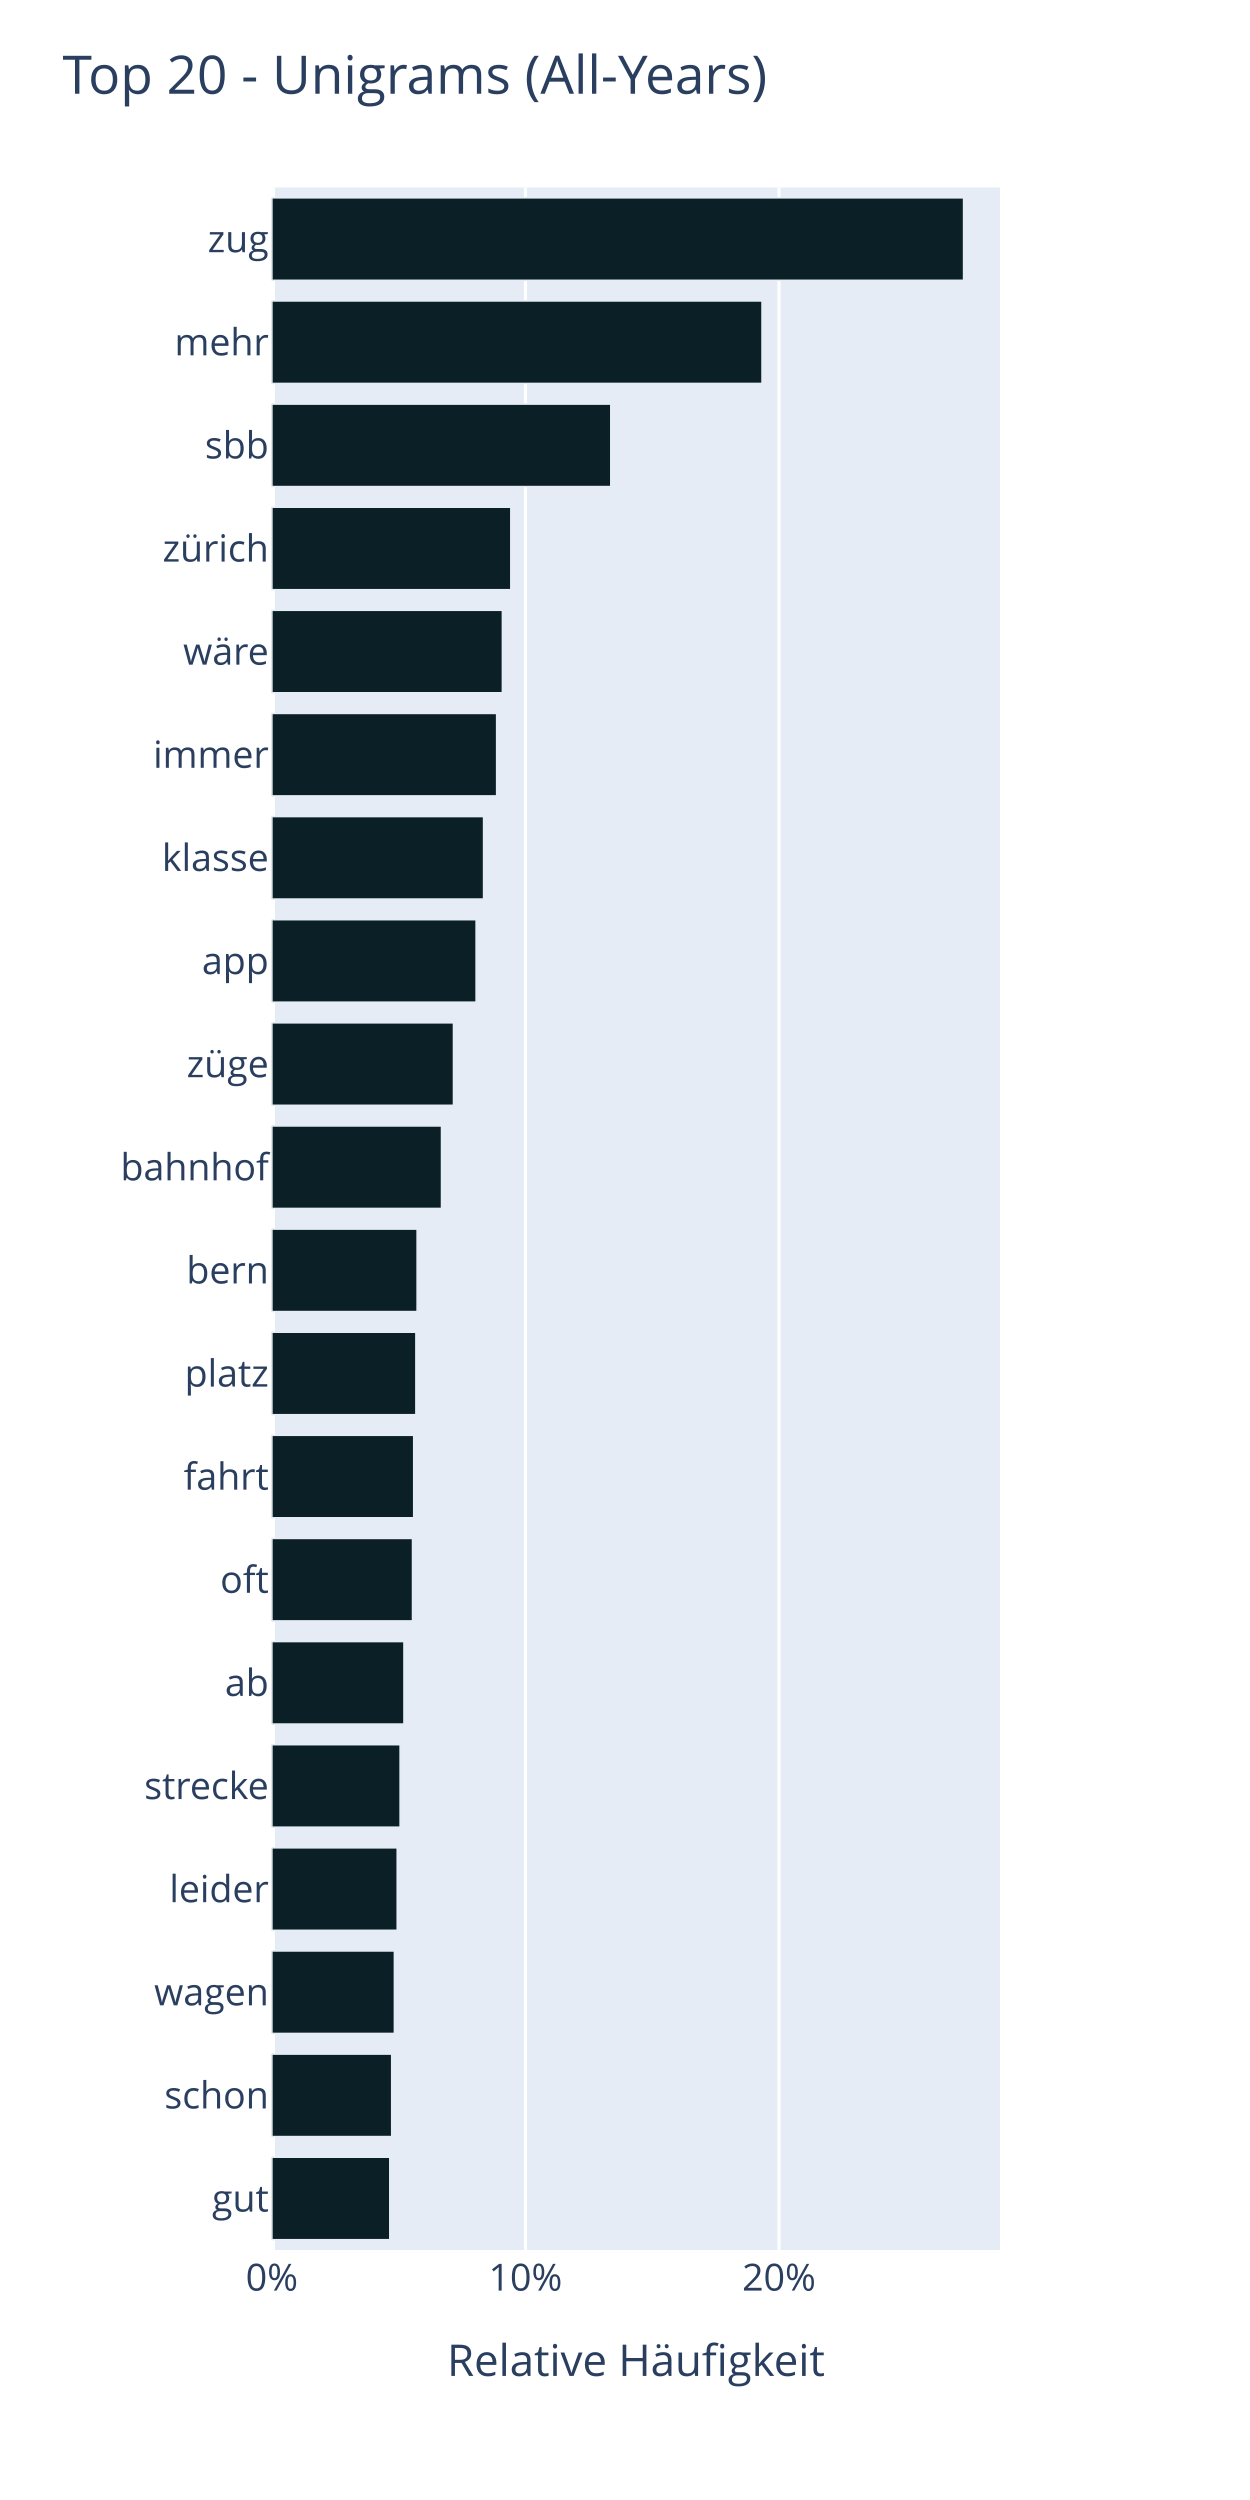
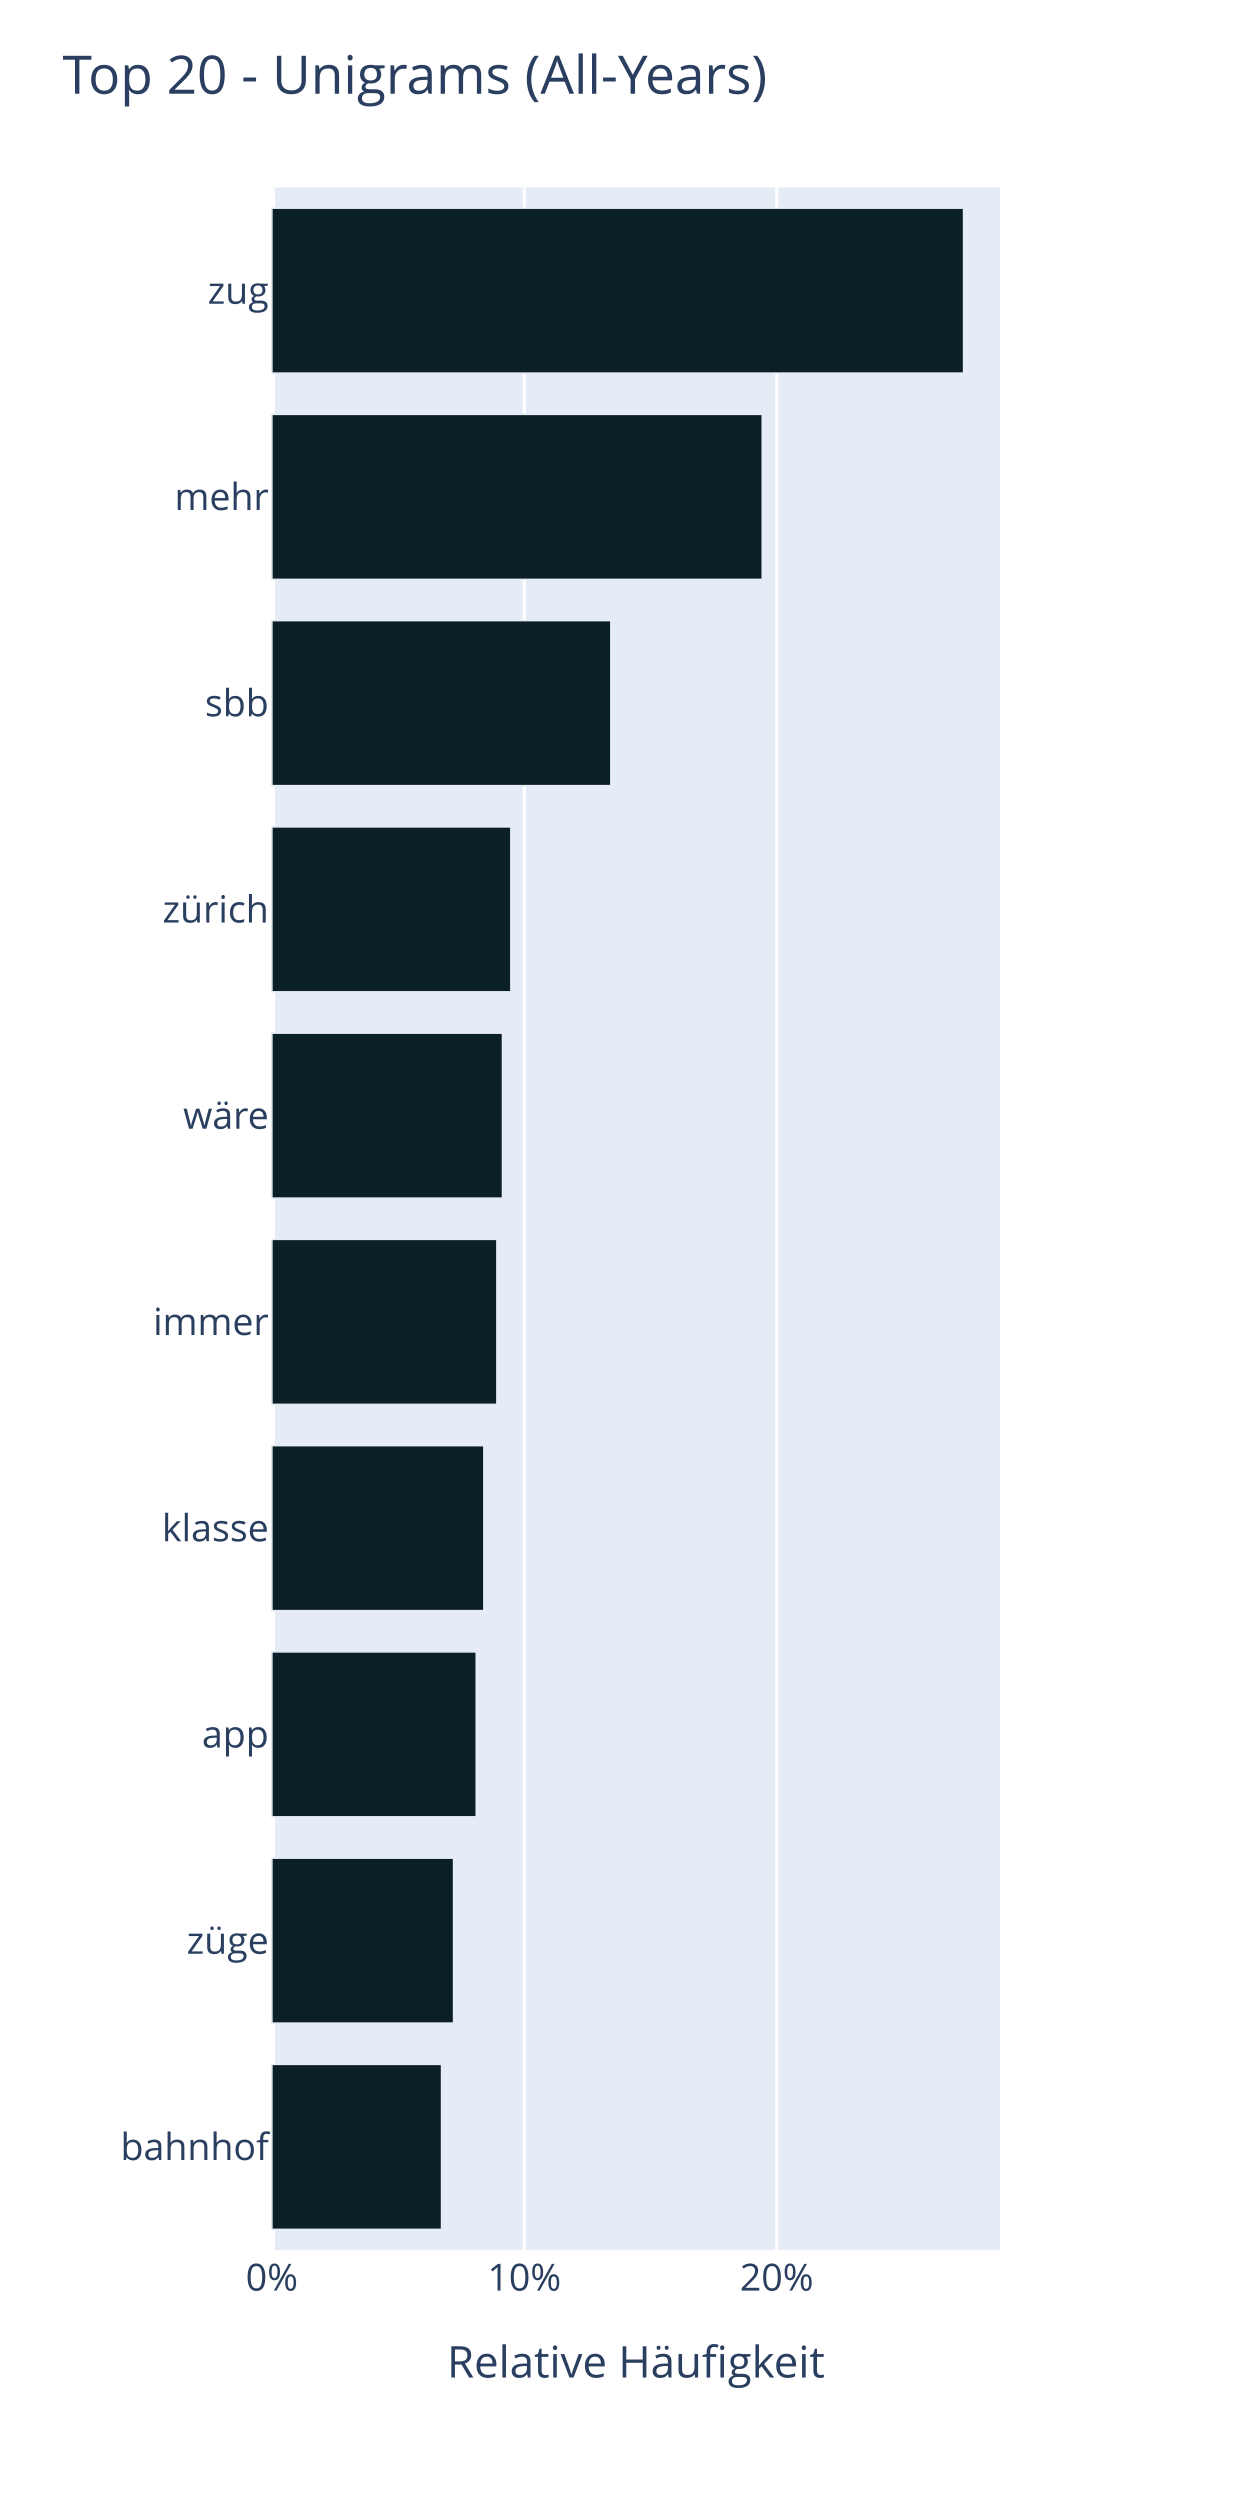
<svg xmlns="http://www.w3.org/2000/svg" class="main-svg" width="400" height="800" style="" viewBox="0 0 400 800">
  <rect x="0" y="0" width="400" height="800" style="fill: rgb(255, 255, 255); fill-opacity: 1;" />
-   <defs id="defs-496a46">
+   <defs id="defs-0d122c">
    <g class="clips">
-       <clipPath id="clip496a46xyplot" class="plotclip">
+       <clipPath id="clip0d122cxyplot" class="plotclip">
        <rect width="233" height="660" />
      </clipPath>
-       <clipPath class="axesclip" id="clip496a46x">
+       <clipPath class="axesclip" id="clip0d122cx">
        <rect x="87" y="0" width="233" height="800" />
      </clipPath>
-       <clipPath class="axesclip" id="clip496a46y">
+       <clipPath class="axesclip" id="clip0d122cy">
        <rect x="0" y="60" width="400" height="660" />
      </clipPath>
-       <clipPath class="axesclip" id="clip496a46xy">
+       <clipPath class="axesclip" id="clip0d122cxy">
        <rect x="87" y="60" width="233" height="660" />
      </clipPath>
    </g>
    <g class="gradients" />
    <g class="patterns" />
  </defs>
  <g class="bglayer">
    <rect class="bg" x="87" y="60" width="233" height="660" style="fill: rgb(229, 236, 246); fill-opacity: 1; stroke-width: 0;" />
  </g>
  <g class="layer-below">
    <g class="imagelayer" />
    <g class="shapelayer" />
  </g>
  <g class="cartesianlayer">
    <g class="subplot xy">
      <g class="layer-subplot">
        <g class="shapelayer" />
        <g class="imagelayer" />
      </g>
      <g class="minor-gridlayer">
        <g class="x" />
        <g class="y" />
      </g>
      <g class="gridlayer">
        <g class="x">
-           <path class="xgrid crisp" transform="translate(168.14,0)" d="M0,60v660" style="stroke: rgb(255, 255, 255); stroke-opacity: 1; stroke-width: 1px;" />
-           <path class="xgrid crisp" transform="translate(249.28,0)" d="M0,60v660" style="stroke: rgb(255, 255, 255); stroke-opacity: 1; stroke-width: 1px;" />
+           <path class="xgrid crisp" transform="translate(167.78,0)" d="M0,60v660" style="stroke: rgb(255, 255, 255); stroke-opacity: 1; stroke-width: 1px;" />
+           <path class="xgrid crisp" transform="translate(248.55,0)" d="M0,60v660" style="stroke: rgb(255, 255, 255); stroke-opacity: 1; stroke-width: 1px;" />
        </g>
        <g class="y" />
      </g>
      <g class="zerolinelayer">
        <path class="xzl zl crisp" transform="translate(87,0)" d="M0,60v660" style="stroke: rgb(255, 255, 255); stroke-opacity: 1; stroke-width: 2px;" />
      </g>
      <path class="xlines-below" />
      <path class="ylines-below" />
      <g class="overlines-below" />
      <g class="xaxislayer-below" />
      <g class="yaxislayer-below" />
      <g class="overaxes-below" />
-       <g class="plot" transform="translate(87,60)" clip-path="url(#clip496a46xyplot)">
+       <g class="plot" transform="translate(87,60)" clip-path="url(#clip0d122cxyplot)">
        <g class="barlayer mlayer">
          <g class="trace bars" style="opacity: 1;">
            <g class="points">
              <g class="point">
-                 <path d="M0,656.7V630.3H37.74V656.7Z" style="vector-effect: non-scaling-stroke; opacity: 1; stroke-width: 0.5px; fill: rgb(11, 31, 38); fill-opacity: 1; stroke: rgb(229, 236, 246); stroke-opacity: 1;" />
+                 <path d="M0,653.4V600.6H54.3V653.4Z" style="vector-effect: non-scaling-stroke; opacity: 1; stroke-width: 0.5px; fill: rgb(11, 31, 38); fill-opacity: 1; stroke: rgb(229, 236, 246); stroke-opacity: 1;" />
              </g>
              <g class="point">
-                 <path d="M0,623.7V597.3H38.35V623.7Z" style="vector-effect: non-scaling-stroke; opacity: 1; stroke-width: 0.5px; fill: rgb(11, 31, 38); fill-opacity: 1; stroke: rgb(229, 236, 246); stroke-opacity: 1;" />
+                 <path d="M0,587.4V534.6H58.15V587.4Z" style="vector-effect: non-scaling-stroke; opacity: 1; stroke-width: 0.5px; fill: rgb(11, 31, 38); fill-opacity: 1; stroke: rgb(229, 236, 246); stroke-opacity: 1;" />
              </g>
              <g class="point">
-                 <path d="M0,590.7V564.3H39.21V590.7Z" style="vector-effect: non-scaling-stroke; opacity: 1; stroke-width: 0.5px; fill: rgb(11, 31, 38); fill-opacity: 1; stroke: rgb(229, 236, 246); stroke-opacity: 1;" />
+                 <path d="M0,521.4V468.6H65.4V521.4Z" style="vector-effect: non-scaling-stroke; opacity: 1; stroke-width: 0.5px; fill: rgb(11, 31, 38); fill-opacity: 1; stroke: rgb(229, 236, 246); stroke-opacity: 1;" />
              </g>
              <g class="point">
-                 <path d="M0,557.7V531.3H40.11V557.7Z" style="vector-effect: non-scaling-stroke; opacity: 1; stroke-width: 0.5px; fill: rgb(11, 31, 38); fill-opacity: 1; stroke: rgb(229, 236, 246); stroke-opacity: 1;" />
+                 <path d="M0,455.4V402.6H67.84V455.4Z" style="vector-effect: non-scaling-stroke; opacity: 1; stroke-width: 0.5px; fill: rgb(11, 31, 38); fill-opacity: 1; stroke: rgb(229, 236, 246); stroke-opacity: 1;" />
              </g>
              <g class="point">
-                 <path d="M0,524.7V498.3H41.04V524.7Z" style="vector-effect: non-scaling-stroke; opacity: 1; stroke-width: 0.5px; fill: rgb(11, 31, 38); fill-opacity: 1; stroke: rgb(229, 236, 246); stroke-opacity: 1;" />
+                 <path d="M0,389.4V336.6H72.01V389.4Z" style="vector-effect: non-scaling-stroke; opacity: 1; stroke-width: 0.5px; fill: rgb(11, 31, 38); fill-opacity: 1; stroke: rgb(229, 236, 246); stroke-opacity: 1;" />
              </g>
              <g class="point">
-                 <path d="M0,491.7V465.3H42.27V491.7Z" style="vector-effect: non-scaling-stroke; opacity: 1; stroke-width: 0.5px; fill: rgb(11, 31, 38); fill-opacity: 1; stroke: rgb(229, 236, 246); stroke-opacity: 1;" />
+                 <path d="M0,323.4V270.6H73.8V323.4Z" style="vector-effect: non-scaling-stroke; opacity: 1; stroke-width: 0.5px; fill: rgb(11, 31, 38); fill-opacity: 1; stroke: rgb(229, 236, 246); stroke-opacity: 1;" />
              </g>
              <g class="point">
-                 <path d="M0,458.7V432.3H45.01V458.7Z" style="vector-effect: non-scaling-stroke; opacity: 1; stroke-width: 0.5px; fill: rgb(11, 31, 38); fill-opacity: 1; stroke: rgb(229, 236, 246); stroke-opacity: 1;" />
+                 <path d="M0,257.4V204.6H76.48V257.4Z" style="vector-effect: non-scaling-stroke; opacity: 1; stroke-width: 0.5px; fill: rgb(11, 31, 38); fill-opacity: 1; stroke: rgb(229, 236, 246); stroke-opacity: 1;" />
              </g>
              <g class="point">
-                 <path d="M0,425.7V399.3H45.39V425.7Z" style="vector-effect: non-scaling-stroke; opacity: 1; stroke-width: 0.5px; fill: rgb(11, 31, 38); fill-opacity: 1; stroke: rgb(229, 236, 246); stroke-opacity: 1;" />
+                 <path d="M0,191.4V138.6H108.48V191.4Z" style="vector-effect: non-scaling-stroke; opacity: 1; stroke-width: 0.5px; fill: rgb(11, 31, 38); fill-opacity: 1; stroke: rgb(229, 236, 246); stroke-opacity: 1;" />
              </g>
              <g class="point">
-                 <path d="M0,392.7V366.3H46.09V392.7Z" style="vector-effect: non-scaling-stroke; opacity: 1; stroke-width: 0.5px; fill: rgb(11, 31, 38); fill-opacity: 1; stroke: rgb(229, 236, 246); stroke-opacity: 1;" />
+                 <path d="M0,125.4V72.6H156.92V125.4Z" style="vector-effect: non-scaling-stroke; opacity: 1; stroke-width: 0.5px; fill: rgb(11, 31, 38); fill-opacity: 1; stroke: rgb(229, 236, 246); stroke-opacity: 1;" />
              </g>
              <g class="point">
-                 <path d="M0,359.7V333.3H46.48V359.7Z" style="vector-effect: non-scaling-stroke; opacity: 1; stroke-width: 0.5px; fill: rgb(11, 31, 38); fill-opacity: 1; stroke: rgb(229, 236, 246); stroke-opacity: 1;" />
-               </g>
-               <g class="point">
-                 <path d="M0,326.7V300.3H54.29V326.7Z" style="vector-effect: non-scaling-stroke; opacity: 1; stroke-width: 0.5px; fill: rgb(11, 31, 38); fill-opacity: 1; stroke: rgb(229, 236, 246); stroke-opacity: 1;" />
-               </g>
-               <g class="point">
-                 <path d="M0,293.7V267.3H58.12V293.7Z" style="vector-effect: non-scaling-stroke; opacity: 1; stroke-width: 0.5px; fill: rgb(11, 31, 38); fill-opacity: 1; stroke: rgb(229, 236, 246); stroke-opacity: 1;" />
-               </g>
-               <g class="point">
-                 <path d="M0,260.7V234.3H65.36V260.7Z" style="vector-effect: non-scaling-stroke; opacity: 1; stroke-width: 0.5px; fill: rgb(11, 31, 38); fill-opacity: 1; stroke: rgb(229, 236, 246); stroke-opacity: 1;" />
-               </g>
-               <g class="point">
-                 <path d="M0,227.7V201.3H67.75V227.7Z" style="vector-effect: non-scaling-stroke; opacity: 1; stroke-width: 0.5px; fill: rgb(11, 31, 38); fill-opacity: 1; stroke: rgb(229, 236, 246); stroke-opacity: 1;" />
-               </g>
-               <g class="point">
-                 <path d="M0,194.7V168.3H71.93V194.7Z" style="vector-effect: non-scaling-stroke; opacity: 1; stroke-width: 0.5px; fill: rgb(11, 31, 38); fill-opacity: 1; stroke: rgb(229, 236, 246); stroke-opacity: 1;" />
-               </g>
-               <g class="point">
-                 <path d="M0,161.7V135.3H73.77V161.7Z" style="vector-effect: non-scaling-stroke; opacity: 1; stroke-width: 0.5px; fill: rgb(11, 31, 38); fill-opacity: 1; stroke: rgb(229, 236, 246); stroke-opacity: 1;" />
-               </g>
-               <g class="point">
-                 <path d="M0,128.7V102.3H76.47V128.7Z" style="vector-effect: non-scaling-stroke; opacity: 1; stroke-width: 0.5px; fill: rgb(11, 31, 38); fill-opacity: 1; stroke: rgb(229, 236, 246); stroke-opacity: 1;" />
-               </g>
-               <g class="point">
-                 <path d="M0,95.7V69.3H108.46V95.7Z" style="vector-effect: non-scaling-stroke; opacity: 1; stroke-width: 0.5px; fill: rgb(11, 31, 38); fill-opacity: 1; stroke: rgb(229, 236, 246); stroke-opacity: 1;" />
-               </g>
-               <g class="point">
-                 <path d="M0,62.7V36.3H156.85V62.7Z" style="vector-effect: non-scaling-stroke; opacity: 1; stroke-width: 0.5px; fill: rgb(11, 31, 38); fill-opacity: 1; stroke: rgb(229, 236, 246); stroke-opacity: 1;" />
-               </g>
-               <g class="point">
-                 <path d="M0,29.7V3.3H221.35V29.7Z" style="vector-effect: non-scaling-stroke; opacity: 1; stroke-width: 0.5px; fill: rgb(11, 31, 38); fill-opacity: 1; stroke: rgb(229, 236, 246); stroke-opacity: 1;" />
+                 <path d="M0,59.4V6.6H221.35V59.4Z" style="vector-effect: non-scaling-stroke; opacity: 1; stroke-width: 0.5px; fill: rgb(11, 31, 38); fill-opacity: 1; stroke: rgb(229, 236, 246); stroke-opacity: 1;" />
              </g>
            </g>
          </g>
        </g>
      </g>
      <g class="overplot" />
      <path class="xlines-above crisp" d="M0,0" style="fill: none;" />
      <path class="ylines-above crisp" d="M0,0" style="fill: none;" />
      <g class="overlines-above" />
      <g class="xaxislayer-above">
        <g class="xtick">
          <text text-anchor="middle" x="0" y="733" transform="translate(87,0)" style="font-family: 'Open Sans', verdana, arial, sans-serif; font-size: 12px; fill: rgb(42, 63, 95); fill-opacity: 1; white-space: pre; opacity: 1;">0%</text>
        </g>
        <g class="xtick">
-           <text text-anchor="middle" x="0" y="733" style="font-family: 'Open Sans', verdana, arial, sans-serif; font-size: 12px; fill: rgb(42, 63, 95); fill-opacity: 1; white-space: pre; opacity: 1;" transform="translate(168.14,0)">10%</text>
+           <text text-anchor="middle" x="0" y="733" style="font-family: 'Open Sans', verdana, arial, sans-serif; font-size: 12px; fill: rgb(42, 63, 95); fill-opacity: 1; white-space: pre; opacity: 1;" transform="translate(167.78,0)">10%</text>
        </g>
        <g class="xtick">
-           <text text-anchor="middle" x="0" y="733" style="font-family: 'Open Sans', verdana, arial, sans-serif; font-size: 12px; fill: rgb(42, 63, 95); fill-opacity: 1; white-space: pre; opacity: 1;" transform="translate(249.28,0)">20%</text>
+           <text text-anchor="middle" x="0" y="733" style="font-family: 'Open Sans', verdana, arial, sans-serif; font-size: 12px; fill: rgb(42, 63, 95); fill-opacity: 1; white-space: pre; opacity: 1;" transform="translate(248.55,0)">20%</text>
        </g>
      </g>
      <g class="yaxislayer-above">
        <g class="ytick">
-           <text text-anchor="end" x="86" y="4.2" transform="translate(0,703.5)" style="font-family: 'Open Sans', verdana, arial, sans-serif; font-size: 12px; fill: rgb(42, 63, 95); fill-opacity: 1; white-space: pre; opacity: 1;">gut</text>
+           <text text-anchor="end" x="86" y="4.2" transform="translate(0,687)" style="font-family: 'Open Sans', verdana, arial, sans-serif; font-size: 12px; fill: rgb(42, 63, 95); fill-opacity: 1; white-space: pre; opacity: 1;">bahnhof</text>
        </g>
        <g class="ytick">
-           <text text-anchor="end" x="86" y="4.2" transform="translate(0,670.5)" style="font-family: 'Open Sans', verdana, arial, sans-serif; font-size: 12px; fill: rgb(42, 63, 95); fill-opacity: 1; white-space: pre; opacity: 1;">schon</text>
+           <text text-anchor="end" x="86" y="4.2" transform="translate(0,621)" style="font-family: 'Open Sans', verdana, arial, sans-serif; font-size: 12px; fill: rgb(42, 63, 95); fill-opacity: 1; white-space: pre; opacity: 1;">züge</text>
        </g>
        <g class="ytick">
-           <text text-anchor="end" x="86" y="4.2" transform="translate(0,637.5)" style="font-family: 'Open Sans', verdana, arial, sans-serif; font-size: 12px; fill: rgb(42, 63, 95); fill-opacity: 1; white-space: pre; opacity: 1;">wagen</text>
+           <text text-anchor="end" x="86" y="4.2" transform="translate(0,555)" style="font-family: 'Open Sans', verdana, arial, sans-serif; font-size: 12px; fill: rgb(42, 63, 95); fill-opacity: 1; white-space: pre; opacity: 1;">app</text>
        </g>
        <g class="ytick">
-           <text text-anchor="end" x="86" y="4.2" transform="translate(0,604.5)" style="font-family: 'Open Sans', verdana, arial, sans-serif; font-size: 12px; fill: rgb(42, 63, 95); fill-opacity: 1; white-space: pre; opacity: 1;">leider</text>
+           <text text-anchor="end" x="86" y="4.2" transform="translate(0,489)" style="font-family: 'Open Sans', verdana, arial, sans-serif; font-size: 12px; fill: rgb(42, 63, 95); fill-opacity: 1; white-space: pre; opacity: 1;">klasse</text>
        </g>
        <g class="ytick">
-           <text text-anchor="end" x="86" y="4.2" transform="translate(0,571.5)" style="font-family: 'Open Sans', verdana, arial, sans-serif; font-size: 12px; fill: rgb(42, 63, 95); fill-opacity: 1; white-space: pre; opacity: 1;">strecke</text>
+           <text text-anchor="end" x="86" y="4.2" transform="translate(0,423)" style="font-family: 'Open Sans', verdana, arial, sans-serif; font-size: 12px; fill: rgb(42, 63, 95); fill-opacity: 1; white-space: pre; opacity: 1;">immer</text>
        </g>
        <g class="ytick">
-           <text text-anchor="end" x="86" y="4.2" transform="translate(0,538.5)" style="font-family: 'Open Sans', verdana, arial, sans-serif; font-size: 12px; fill: rgb(42, 63, 95); fill-opacity: 1; white-space: pre; opacity: 1;">ab</text>
+           <text text-anchor="end" x="86" y="4.2" transform="translate(0,357)" style="font-family: 'Open Sans', verdana, arial, sans-serif; font-size: 12px; fill: rgb(42, 63, 95); fill-opacity: 1; white-space: pre; opacity: 1;">wäre</text>
        </g>
        <g class="ytick">
-           <text text-anchor="end" x="86" y="4.2" transform="translate(0,505.5)" style="font-family: 'Open Sans', verdana, arial, sans-serif; font-size: 12px; fill: rgb(42, 63, 95); fill-opacity: 1; white-space: pre; opacity: 1;">oft</text>
+           <text text-anchor="end" x="86" y="4.2" transform="translate(0,291)" style="font-family: 'Open Sans', verdana, arial, sans-serif; font-size: 12px; fill: rgb(42, 63, 95); fill-opacity: 1; white-space: pre; opacity: 1;">zürich</text>
        </g>
        <g class="ytick">
-           <text text-anchor="end" x="86" y="4.2" transform="translate(0,472.5)" style="font-family: 'Open Sans', verdana, arial, sans-serif; font-size: 12px; fill: rgb(42, 63, 95); fill-opacity: 1; white-space: pre; opacity: 1;">fahrt</text>
+           <text text-anchor="end" x="86" y="4.2" transform="translate(0,225)" style="font-family: 'Open Sans', verdana, arial, sans-serif; font-size: 12px; fill: rgb(42, 63, 95); fill-opacity: 1; white-space: pre; opacity: 1;">sbb</text>
        </g>
        <g class="ytick">
-           <text text-anchor="end" x="86" y="4.2" transform="translate(0,439.5)" style="font-family: 'Open Sans', verdana, arial, sans-serif; font-size: 12px; fill: rgb(42, 63, 95); fill-opacity: 1; white-space: pre; opacity: 1;">platz</text>
+           <text text-anchor="end" x="86" y="4.2" transform="translate(0,159)" style="font-family: 'Open Sans', verdana, arial, sans-serif; font-size: 12px; fill: rgb(42, 63, 95); fill-opacity: 1; white-space: pre; opacity: 1;">mehr</text>
        </g>
        <g class="ytick">
-           <text text-anchor="end" x="86" y="4.2" transform="translate(0,406.5)" style="font-family: 'Open Sans', verdana, arial, sans-serif; font-size: 12px; fill: rgb(42, 63, 95); fill-opacity: 1; white-space: pre; opacity: 1;">bern</text>
-         </g>
-         <g class="ytick">
-           <text text-anchor="end" x="86" y="4.2" transform="translate(0,373.5)" style="font-family: 'Open Sans', verdana, arial, sans-serif; font-size: 12px; fill: rgb(42, 63, 95); fill-opacity: 1; white-space: pre; opacity: 1;">bahnhof</text>
-         </g>
-         <g class="ytick">
-           <text text-anchor="end" x="86" y="4.2" transform="translate(0,340.5)" style="font-family: 'Open Sans', verdana, arial, sans-serif; font-size: 12px; fill: rgb(42, 63, 95); fill-opacity: 1; white-space: pre; opacity: 1;">züge</text>
-         </g>
-         <g class="ytick">
-           <text text-anchor="end" x="86" y="4.2" transform="translate(0,307.5)" style="font-family: 'Open Sans', verdana, arial, sans-serif; font-size: 12px; fill: rgb(42, 63, 95); fill-opacity: 1; white-space: pre; opacity: 1;">app</text>
-         </g>
-         <g class="ytick">
-           <text text-anchor="end" x="86" y="4.2" transform="translate(0,274.5)" style="font-family: 'Open Sans', verdana, arial, sans-serif; font-size: 12px; fill: rgb(42, 63, 95); fill-opacity: 1; white-space: pre; opacity: 1;">klasse</text>
-         </g>
-         <g class="ytick">
-           <text text-anchor="end" x="86" y="4.2" transform="translate(0,241.5)" style="font-family: 'Open Sans', verdana, arial, sans-serif; font-size: 12px; fill: rgb(42, 63, 95); fill-opacity: 1; white-space: pre; opacity: 1;">immer</text>
-         </g>
-         <g class="ytick">
-           <text text-anchor="end" x="86" y="4.2" transform="translate(0,208.5)" style="font-family: 'Open Sans', verdana, arial, sans-serif; font-size: 12px; fill: rgb(42, 63, 95); fill-opacity: 1; white-space: pre; opacity: 1;">wäre</text>
-         </g>
-         <g class="ytick">
-           <text text-anchor="end" x="86" y="4.2" transform="translate(0,175.5)" style="font-family: 'Open Sans', verdana, arial, sans-serif; font-size: 12px; fill: rgb(42, 63, 95); fill-opacity: 1; white-space: pre; opacity: 1;">zürich</text>
-         </g>
-         <g class="ytick">
-           <text text-anchor="end" x="86" y="4.2" transform="translate(0,142.5)" style="font-family: 'Open Sans', verdana, arial, sans-serif; font-size: 12px; fill: rgb(42, 63, 95); fill-opacity: 1; white-space: pre; opacity: 1;">sbb</text>
-         </g>
-         <g class="ytick">
-           <text text-anchor="end" x="86" y="4.2" transform="translate(0,109.5)" style="font-family: 'Open Sans', verdana, arial, sans-serif; font-size: 12px; fill: rgb(42, 63, 95); fill-opacity: 1; white-space: pre; opacity: 1;">mehr</text>
-         </g>
-         <g class="ytick">
-           <text text-anchor="end" x="86" y="4.2" transform="translate(0,76.5)" style="font-family: 'Open Sans', verdana, arial, sans-serif; font-size: 12px; fill: rgb(42, 63, 95); fill-opacity: 1; white-space: pre; opacity: 1;">zug</text>
+           <text text-anchor="end" x="86" y="4.2" transform="translate(0,93)" style="font-family: 'Open Sans', verdana, arial, sans-serif; font-size: 12px; fill: rgb(42, 63, 95); fill-opacity: 1; white-space: pre; opacity: 1;">zug</text>
        </g>
      </g>
      <g class="overaxes-above" />
    </g>
  </g>
  <g class="polarlayer" />
  <g class="smithlayer" />
  <g class="ternarylayer" />
  <g class="geolayer" />
  <g class="funnelarealayer" />
  <g class="pielayer" />
  <g class="iciclelayer" />
  <g class="treemaplayer" />
  <g class="sunburstlayer" />
  <g class="glimages" />
-   <defs id="topdefs-496a46">
+   <defs id="topdefs-0d122c">
    <g class="clips" />
  </defs>
  <g class="layer-above">
    <g class="imagelayer" />
    <g class="shapelayer" />
  </g>
  <g class="infolayer">
    <g class="g-gtitle">
      <text class="gtitle" x="20" y="30" text-anchor="start" dy="0em" style="font-family: 'Open Sans', verdana, arial, sans-serif; font-size: 17px; fill: rgb(42, 63, 95); opacity: 1; font-weight: normal; white-space: pre;">Top 20 - Unigrams (All-Years)</text>
    </g>
    <g class="g-xtitle">
-       <text class="xtitle" x="203.5" y="760.3" text-anchor="middle" style="font-family: 'Open Sans', verdana, arial, sans-serif; font-size: 14px; fill: rgb(42, 63, 95); opacity: 1; font-weight: normal; white-space: pre;">Relative Häufigkeit</text>
+       <text class="xtitle" x="203.5" y="760.8" text-anchor="middle" style="font-family: 'Open Sans', verdana, arial, sans-serif; font-size: 14px; fill: rgb(42, 63, 95); opacity: 1; font-weight: normal; white-space: pre;">Relative Häufigkeit</text>
    </g>
    <g class="g-ytitle" />
  </g>
</svg>
